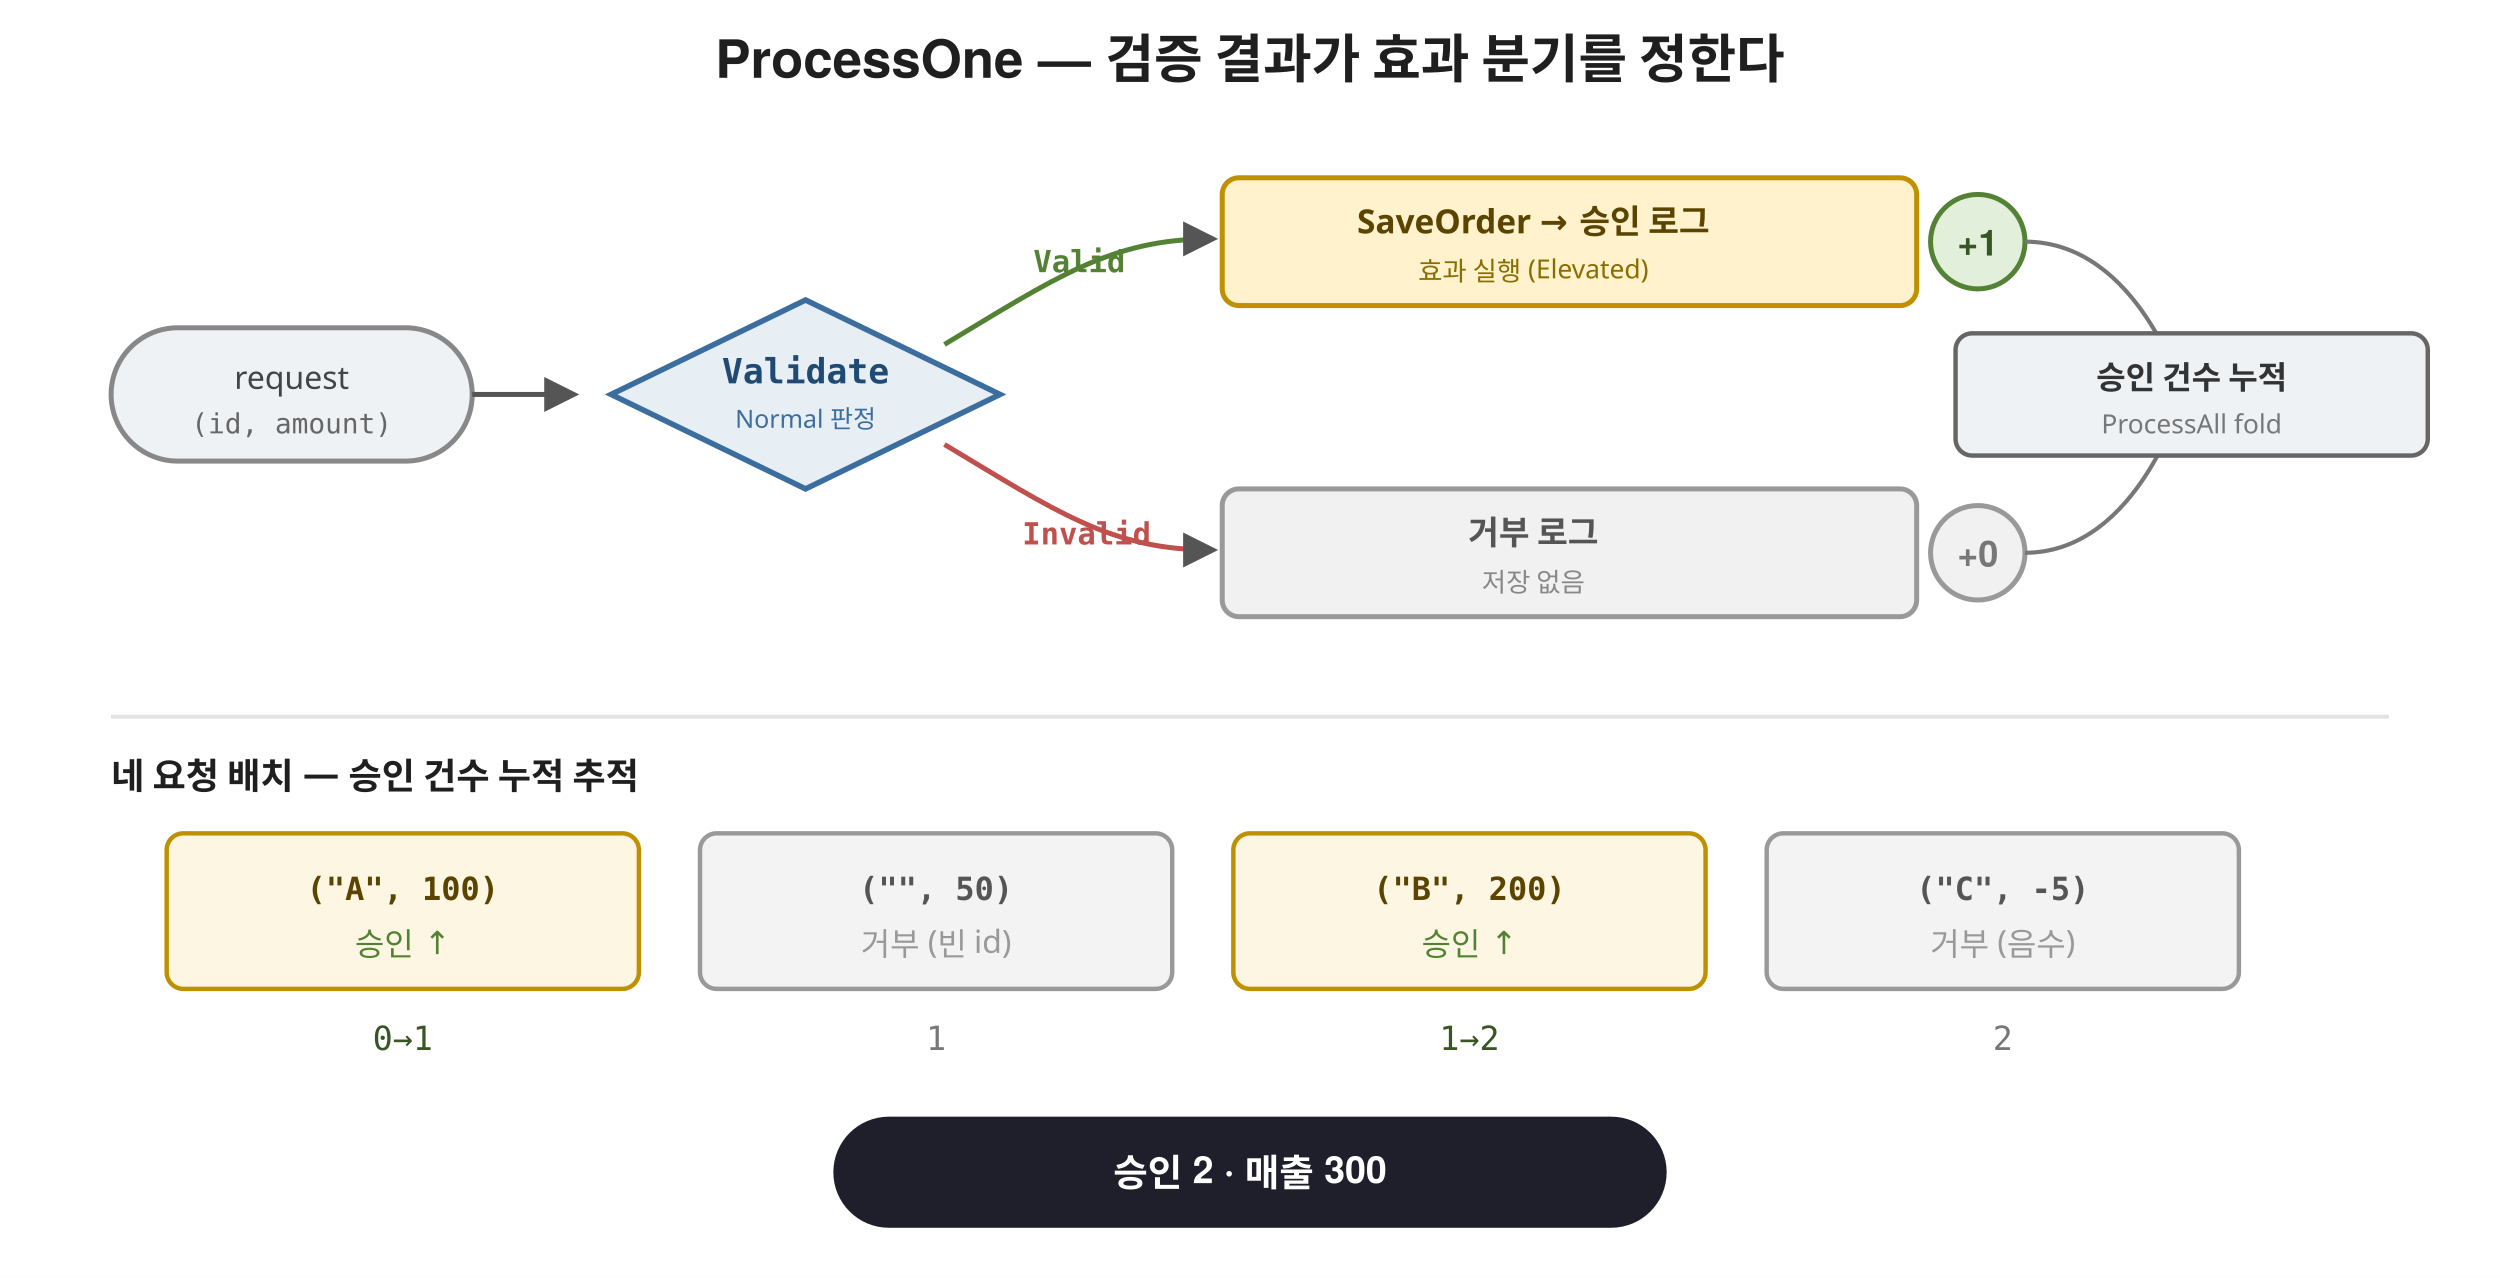
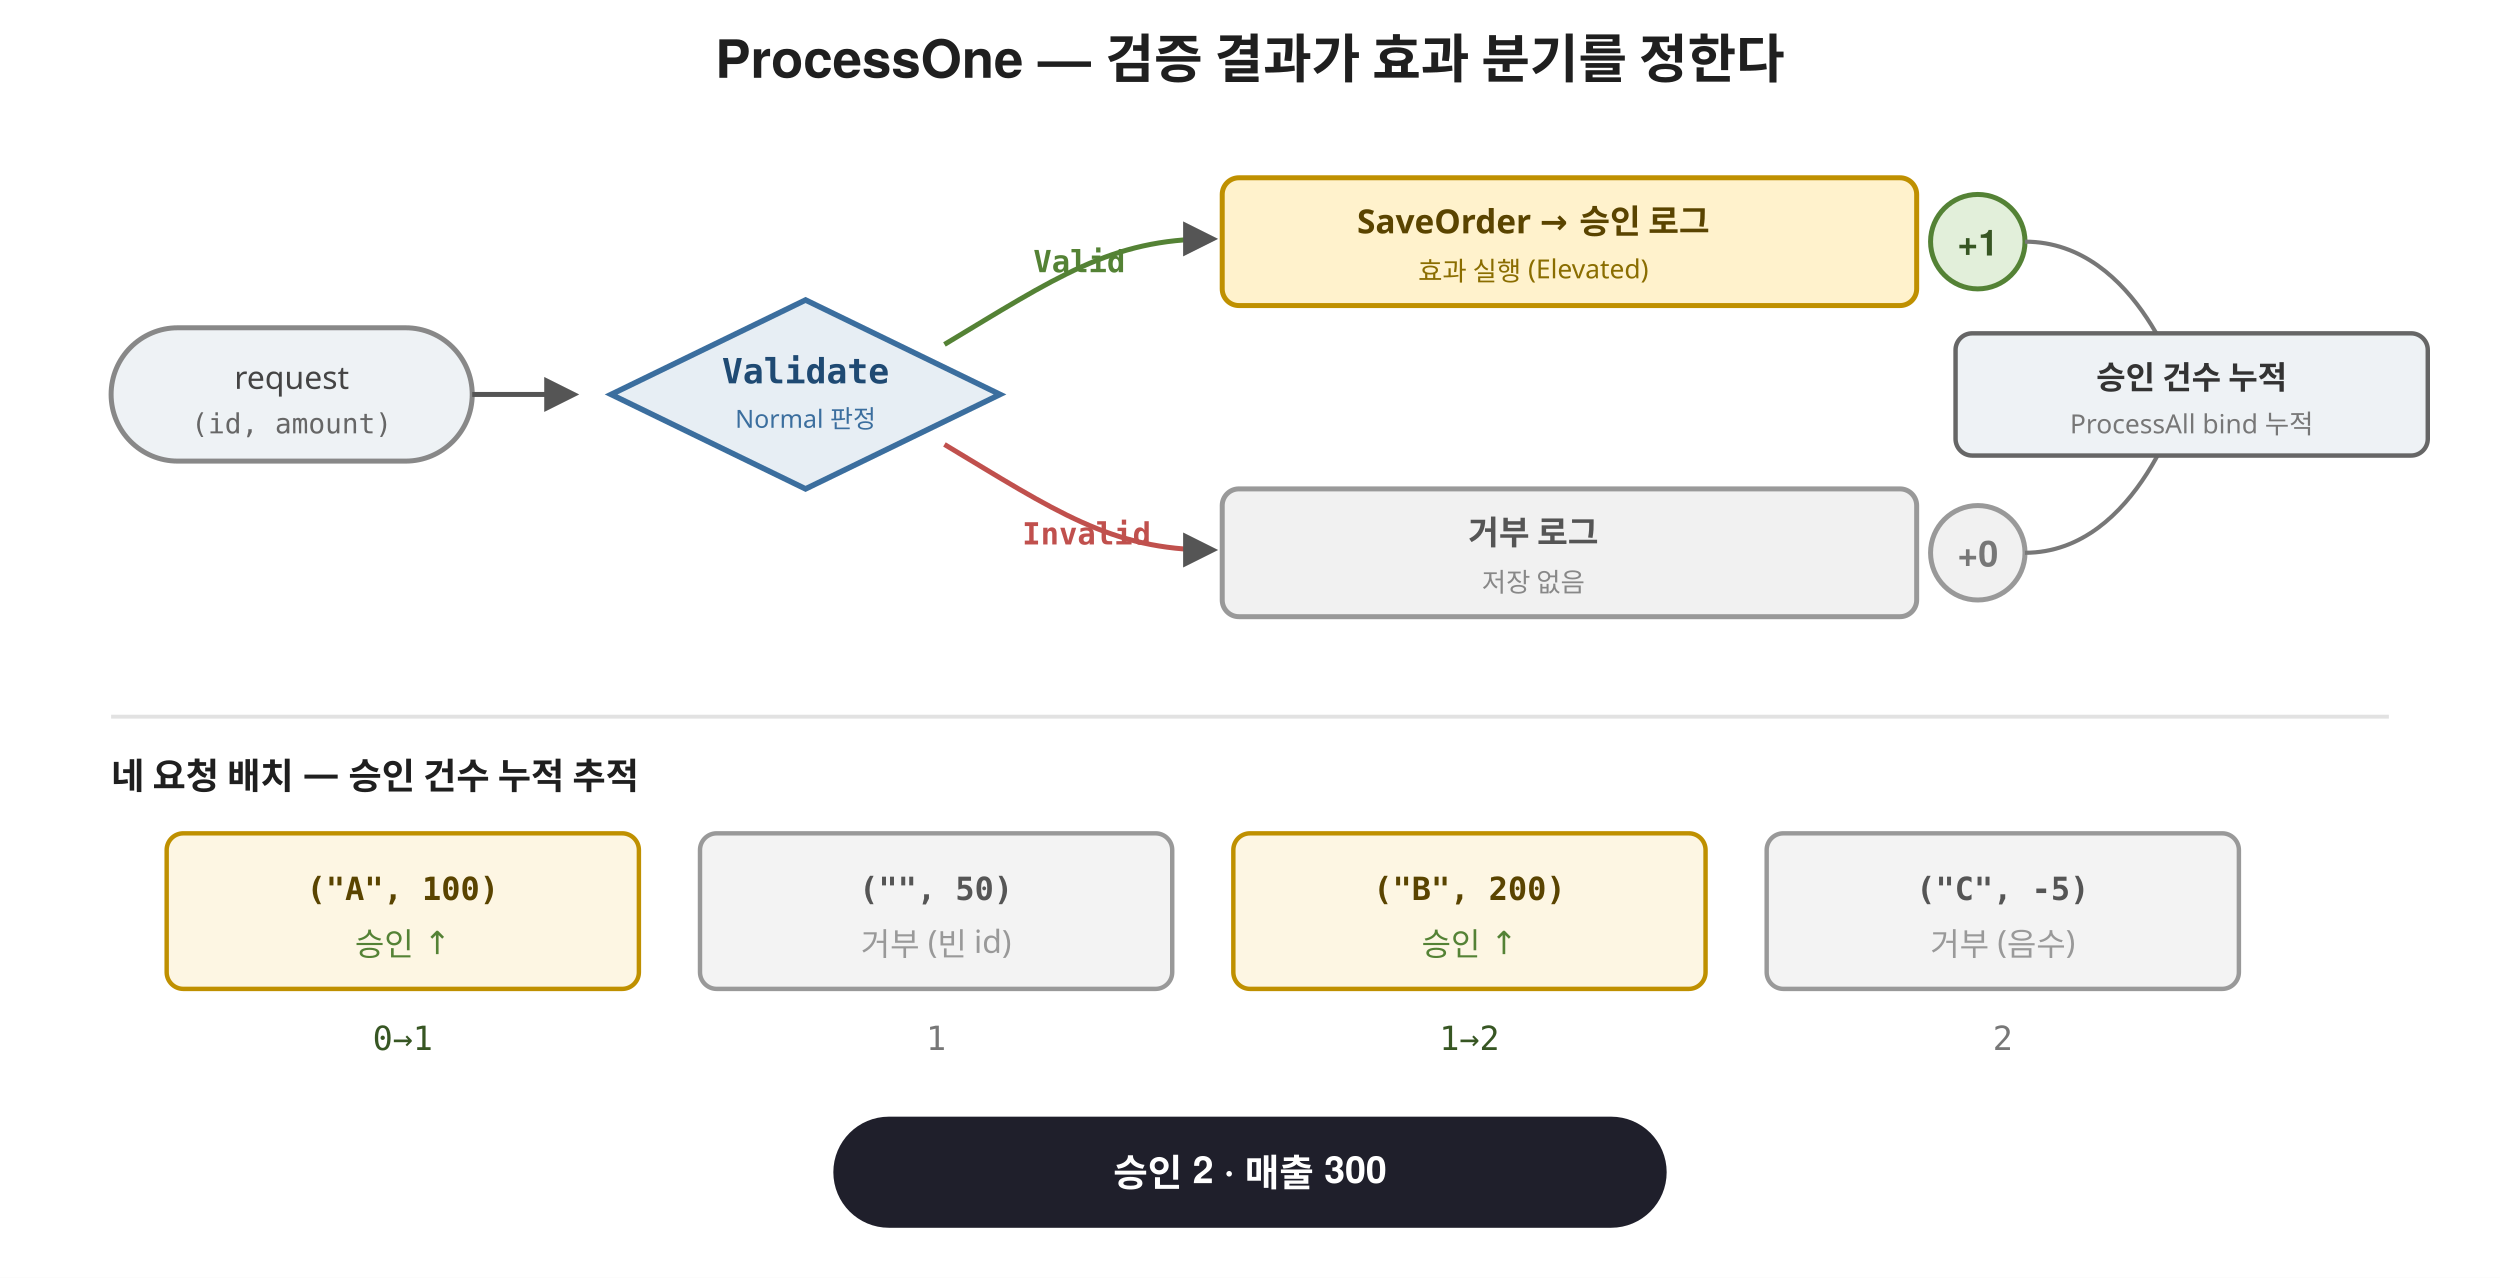
<svg xmlns="http://www.w3.org/2000/svg" viewBox="0 0 900 460" font-family="'Helvetica Neue','Noto Sans KR',sans-serif">
  <defs>
    <marker id="vb-a" viewBox="0 0 10 10" refX="8" refY="5" markerWidth="7" markerHeight="7" orient="auto-start-reverse">
      <path d="M0,0 L10,5 L0,10 z" fill="#555" />
    </marker>
  </defs>
  <rect width="900" height="460" fill="#ffffff" />
  <text x="450" y="28" font-size="19" fill="#1f1f1f" text-anchor="middle" font-weight="bold">ProcessOne — 검증 결과가 효과 분기를 정한다</text>
  <rect x="40" y="118" width="130" height="48" rx="24" fill="#eef2f5" stroke="#888" stroke-width="1.8" />
  <text x="105" y="140" font-size="11.5" fill="#444" text-anchor="middle" font-family="'Noto Sans KR',sans-serif">request</text>
  <text x="105" y="156" font-size="10" fill="#666" text-anchor="middle" font-family="'Consolas',monospace">(id, amount)</text>
  <line x1="170" y1="142" x2="206" y2="142" stroke="#555" stroke-width="1.8" marker-end="url(#vb-a)" />
  <polygon points="290,108 360,142 290,176 220,142" fill="#e7eef4" stroke="#3b6e9e" stroke-width="2" />
  <text x="290" y="138" font-size="12.5" fill="#1f4a73" text-anchor="middle" font-weight="bold" font-family="'Consolas',monospace">Validate</text>
  <text x="290" y="154" font-size="9" fill="#3b6e9e" text-anchor="middle" font-family="'Noto Sans KR',sans-serif">Normal 판정</text>
  <path d="M340,124 C 380,100 400,86 436,86" fill="none" stroke="#548235" stroke-width="1.8" marker-end="url(#vb-a)" />
  <text x="372" y="98" font-size="11" fill="#548235" font-weight="bold" font-family="'Consolas',monospace">Valid</text>
  <rect x="440" y="64" width="250" height="46" fill="#fff2cc" stroke="#bf9000" stroke-width="1.8" rx="6" />
  <text x="552" y="84" font-size="12" fill="#5a4400" text-anchor="middle" font-weight="bold" font-family="'Noto Sans KR',sans-serif">SaveOrder → 승인 로그</text>
  <text x="552" y="101" font-size="9.5" fill="#8a6d00" text-anchor="middle" font-family="'Noto Sans KR',sans-serif">효과 실행 (Elevated)</text>
  <circle cx="712" cy="87" r="17" fill="#e2efda" stroke="#548235" stroke-width="1.8" />
  <text x="712" y="92" font-size="13" fill="#375623" text-anchor="middle" font-weight="bold">+1</text>
  <path d="M340,160 C 380,184 400,198 436,198" fill="none" stroke="#c0504d" stroke-width="1.8" marker-end="url(#vb-a)" />
  <text x="368" y="196" font-size="11" fill="#c0504d" font-weight="bold" font-family="'Consolas',monospace">Invalid</text>
  <rect x="440" y="176" width="250" height="46" fill="#f1f1f1" stroke="#999" stroke-width="1.8" rx="6" />
  <text x="552" y="196" font-size="12" fill="#555" text-anchor="middle" font-weight="bold" font-family="'Noto Sans KR',sans-serif">거부 로그</text>
  <text x="552" y="213" font-size="9.5" fill="#888" text-anchor="middle" font-family="'Noto Sans KR',sans-serif">저장 없음</text>
  <circle cx="712" cy="199" r="17" fill="#f1f1f1" stroke="#999" stroke-width="1.8" />
  <text x="712" y="204" font-size="13" fill="#777" text-anchor="middle" font-weight="bold">+0</text>
  <path d="M729,87 C 770,87 786,142 786,142 786,142 770,199 729,199" fill="none" stroke="#777" stroke-width="1.5" />
  <rect x="704" y="120" width="170" height="44" fill="#eef2f5" stroke="#666" stroke-width="1.6" rx="6" />
  <text x="789" y="140" font-size="11.5" fill="#333" text-anchor="middle" font-weight="bold" font-family="'Noto Sans KR',sans-serif">승인 건수 누적</text>
-   <text x="789" y="156" font-size="9.5" fill="#777" text-anchor="middle" font-family="'Noto Sans KR',sans-serif">ProcessAll fold</text>
+   <text x="789" y="156" font-size="9.5" fill="#777" text-anchor="middle" font-family="'Noto Sans KR',sans-serif">ProcessAll bind 누적</text>
  <line x1="40" y1="258" x2="860" y2="258" stroke="#e2e2e2" stroke-width="1.4" />
  <text x="40" y="284" font-size="13" fill="#1f1f1f" font-weight="bold" font-family="'Noto Sans KR',sans-serif">네 요청 배치 — 승인 건수 누적 추적</text>
  <g font-family="'Consolas',monospace" font-size="11.5">
    <rect x="60" y="300" width="170" height="56" fill="#fdf6e3" stroke="#bf9000" stroke-width="1.6" rx="6" />
    <text x="145" y="324" fill="#5a4400" text-anchor="middle" font-weight="bold">("A", 100)</text>
    <text x="145" y="344" fill="#548235" text-anchor="middle" font-family="'Noto Sans KR',sans-serif">승인 ↑</text>
    <rect x="252" y="300" width="170" height="56" fill="#f3f3f3" stroke="#999" stroke-width="1.6" rx="6" />
    <text x="337" y="324" fill="#555" text-anchor="middle" font-weight="bold">("", 50)</text>
    <text x="337" y="344" fill="#999" text-anchor="middle" font-family="'Noto Sans KR',sans-serif">거부 (빈 id)</text>
    <rect x="444" y="300" width="170" height="56" fill="#fdf6e3" stroke="#bf9000" stroke-width="1.6" rx="6" />
    <text x="529" y="324" fill="#5a4400" text-anchor="middle" font-weight="bold">("B", 200)</text>
    <text x="529" y="344" fill="#548235" text-anchor="middle" font-family="'Noto Sans KR',sans-serif">승인 ↑</text>
    <rect x="636" y="300" width="170" height="56" fill="#f3f3f3" stroke="#999" stroke-width="1.6" rx="6" />
    <text x="721" y="324" fill="#555" text-anchor="middle" font-weight="bold">("C", -5)</text>
    <text x="721" y="344" fill="#999" text-anchor="middle" font-family="'Noto Sans KR',sans-serif">거부 (음수)</text>
  </g>
  <text x="145" y="378" font-size="12" fill="#375623" text-anchor="middle" font-family="'Consolas',monospace">0→1</text>
  <text x="337" y="378" font-size="12" fill="#777" text-anchor="middle" font-family="'Consolas',monospace">1</text>
  <text x="529" y="378" font-size="12" fill="#375623" text-anchor="middle" font-family="'Consolas',monospace">1→2</text>
  <text x="721" y="378" font-size="12" fill="#777" text-anchor="middle" font-family="'Consolas',monospace">2</text>
  <rect x="300" y="402" width="300" height="40" fill="#1f1f2b" rx="20" />
  <text x="450" y="427" font-size="13.5" fill="#ffffff" text-anchor="middle" font-weight="bold">승인 2 · 매출 300</text>
</svg>
